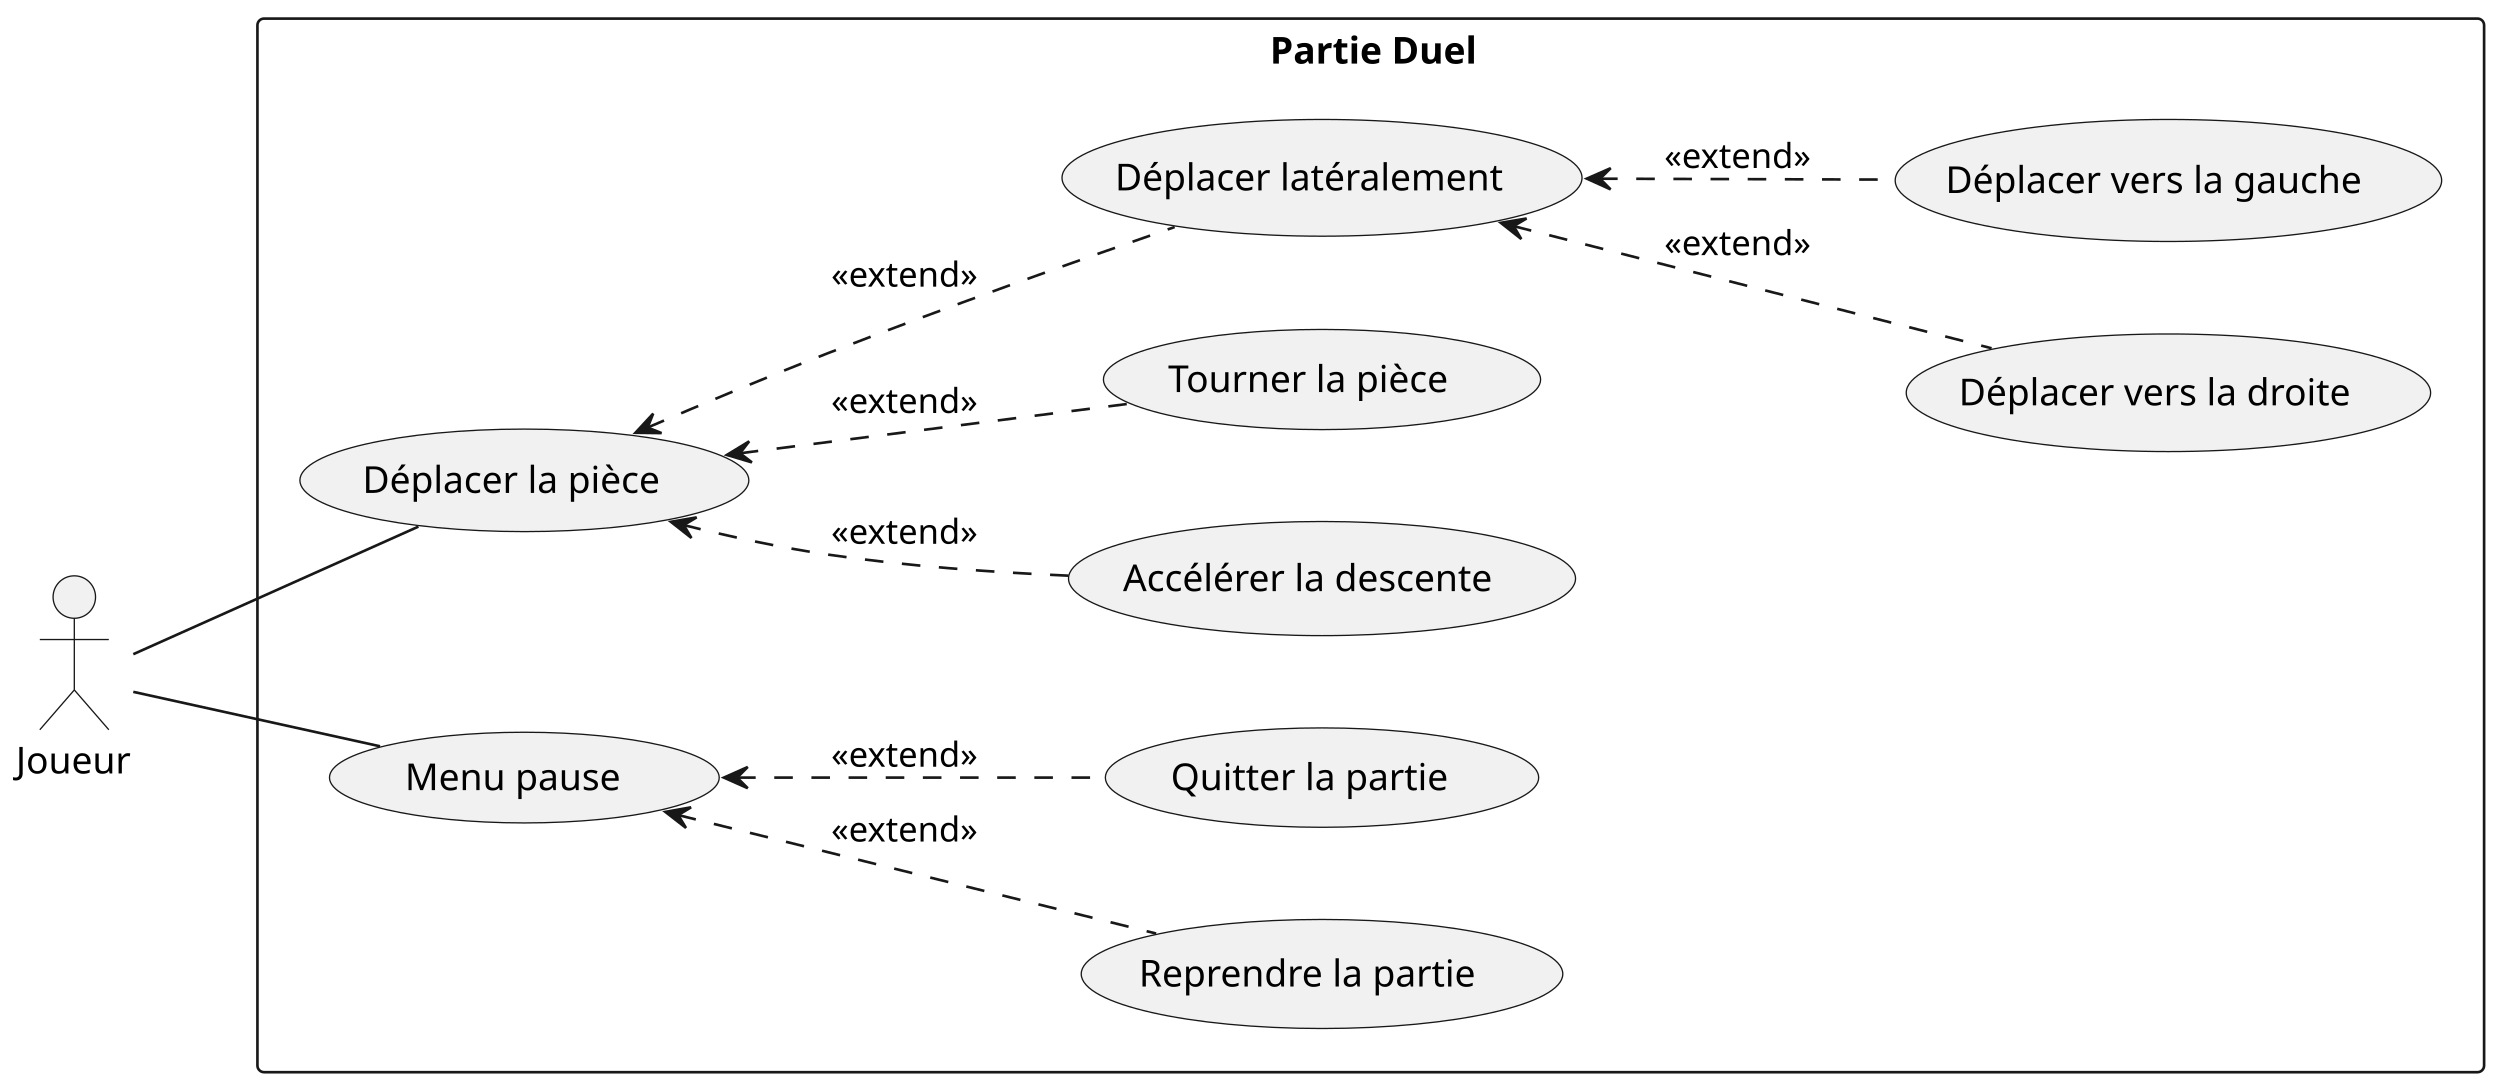
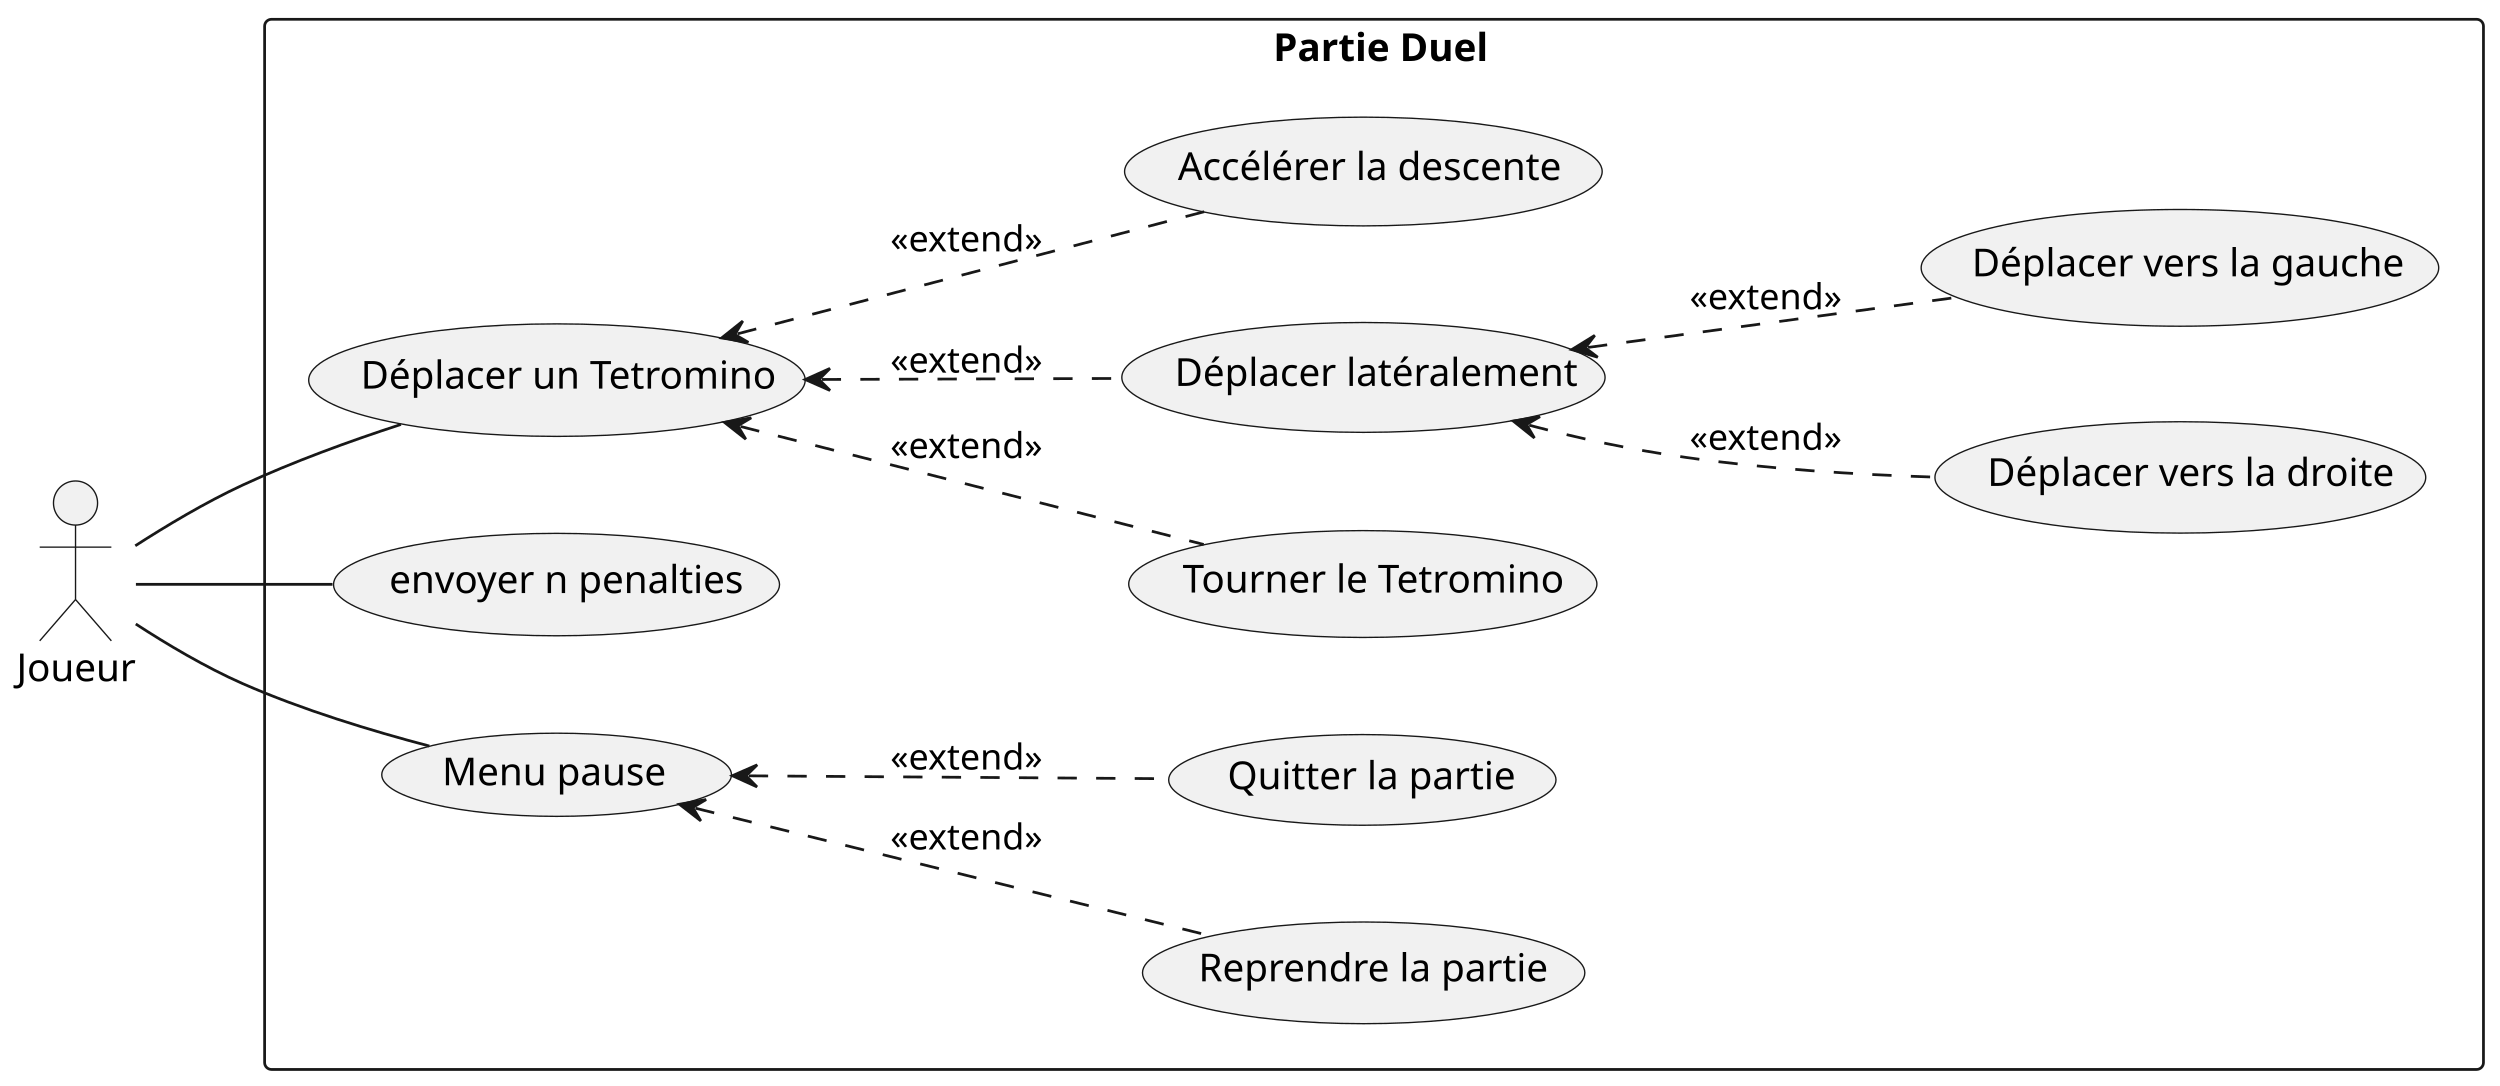
- <svg xmlns="http://www.w3.org/2000/svg" contentStyleType="text/css" height="410px" preserveAspectRatio="none" style="width:942px;height:410px;background:#FFFFFF;" version="1.1" viewBox="0 0 942 410" width="942px" zoomAndPan="magnify">
+ <svg xmlns="http://www.w3.org/2000/svg" contentStyleType="text/css" height="394px" preserveAspectRatio="none" style="width:907px;height:394px;background:#FFFFFF;" version="1.1" viewBox="0 0 907 394" width="907px" zoomAndPan="magnify">
  <defs />
  <g>
    <g id="cluster_game">
-       <rect fill="none" height="397" rx="2.5" ry="2.5" style="stroke:#181818;stroke-width:1.0;" width="839.01" x="97" y="7" />
-       <text fill="#000000" font-family="sans-serif" font-size="14" font-weight="bold" lengthAdjust="spacing" textLength="76" x="478.505" y="23.966">Partie Duel</text>
+       <rect fill="none" height="381" rx="2.5" ry="2.5" style="stroke:#181818;stroke-width:1;" width="805" x="96" y="7" />
+       <text fill="#000000" font-family="sans-serif" font-size="14" font-weight="bold" lengthAdjust="spacing" textLength="73.138" x="461.931" y="22.132">Partie Duel</text>
    </g>
    <g id="elem_move_piece">
-       <ellipse cx="197.584" cy="180.997" fill="#F1F1F1" rx="84.584" ry="19.317" style="stroke:#181818;stroke-width:0.5;" />
-       <text fill="#000000" font-family="sans-serif" font-size="14" lengthAdjust="spacing" textLength="116" x="136.584" y="185.73">Déplacer la pièce</text>
+       <ellipse cx="202.061" cy="137.912" fill="#F1F1F1" rx="90.061" ry="20.412" style="stroke:#181818;stroke-width:0.5;" />
+       <text fill="#000000" font-family="sans-serif" font-size="14" lengthAdjust="spacing" textLength="142.399" x="130.861" y="140.995">Déplacer un Tetromino</text>
    </g>
    <g id="elem_rotate_piece">
-       <ellipse cx="498.136" cy="143.003" fill="#F1F1F1" rx="82.366" ry="18.873" style="stroke:#181818;stroke-width:0.5;" />
-       <text fill="#000000" font-family="sans-serif" font-size="14" lengthAdjust="spacing" textLength="110" x="440.136" y="147.736">Tourner la pièce</text>
+       <ellipse cx="494.426" cy="211.885" fill="#F1F1F1" rx="84.926" ry="19.385" style="stroke:#181818;stroke-width:0.5;" />
+       <text fill="#000000" font-family="sans-serif" font-size="14" lengthAdjust="spacing" textLength="130.717" x="429.067" y="214.968">Tourner le Tetromino</text>
+     </g>
+     <g id="elem_throw_penalty">
+       <ellipse cx="201.907" cy="212.082" fill="#F1F1F1" rx="80.907" ry="18.581" style="stroke:#181818;stroke-width:0.5;" />
+       <text fill="#000000" font-family="sans-serif" font-size="14" lengthAdjust="spacing" textLength="121.413" x="141.201" y="215.164">envoyer n penalties</text>
    </g>
    <g id="elem_lateral_movement">
-       <ellipse cx="498.138" cy="67.004" fill="#F1F1F1" rx="97.968" ry="21.994" style="stroke:#181818;stroke-width:0.5;" />
-       <text fill="#000000" font-family="sans-serif" font-size="14" lengthAdjust="spacing" textLength="150" x="420.138" y="71.737">Déplacer latéralement</text>
+       <ellipse cx="494.658" cy="136.931" fill="#F1F1F1" rx="87.658" ry="19.931" style="stroke:#181818;stroke-width:0.5;" />
+       <text fill="#000000" font-family="sans-serif" font-size="14" lengthAdjust="spacing" textLength="136.958" x="426.179" y="140.014">Déplacer latéralement</text>
    </g>
    <g id="elem_increase_descent">
-       <ellipse cx="498.14" cy="218.004" fill="#F1F1F1" rx="95.52" ry="21.504" style="stroke:#181818;stroke-width:0.5;" />
-       <text fill="#000000" font-family="sans-serif" font-size="14" lengthAdjust="spacing" textLength="144" x="423.14" y="222.737">Accélérer la descente</text>
+       <ellipse cx="494.634" cy="62.227" fill="#F1F1F1" rx="86.634" ry="19.727" style="stroke:#181818;stroke-width:0.5;" />
+       <text fill="#000000" font-family="sans-serif" font-size="14" lengthAdjust="spacing" textLength="134.627" x="427.321" y="65.309">Accélérer la descente</text>
    </g>
    <g id="elem_move_right">
-       <ellipse cx="817.061" cy="147.998" fill="#F1F1F1" rx="98.791" ry="22.158" style="stroke:#181818;stroke-width:0.5;" />
-       <text fill="#000000" font-family="sans-serif" font-size="14" lengthAdjust="spacing" textLength="152" x="738.061" y="152.731">Déplacer vers la droite</text>
+       <ellipse cx="791.026" cy="173.205" fill="#F1F1F1" rx="89.026" ry="20.205" style="stroke:#181818;stroke-width:0.5;" />
+       <text fill="#000000" font-family="sans-serif" font-size="14" lengthAdjust="spacing" textLength="140.061" x="720.995" y="176.288">Déplacer vers la droite</text>
    </g>
    <g id="elem_move_left">
-       <ellipse cx="817.064" cy="68.001" fill="#F1F1F1" rx="102.954" ry="22.991" style="stroke:#181818;stroke-width:0.5;" />
-       <text fill="#000000" font-family="sans-serif" font-size="14" lengthAdjust="spacing" textLength="162" x="733.064" y="72.734">Déplacer vers la gauche</text>
+       <ellipse cx="790.883" cy="97.177" fill="#F1F1F1" rx="93.883" ry="21.177" style="stroke:#181818;stroke-width:0.5;" />
+       <text fill="#000000" font-family="sans-serif" font-size="14" lengthAdjust="spacing" textLength="150.972" x="715.397" y="100.259">Déplacer vers la gauche</text>
    </g>
    <g id="elem_pause_menu">
-       <ellipse cx="197.577" cy="292.995" fill="#F1F1F1" rx="73.427" ry="17.085" style="stroke:#181818;stroke-width:0.5;" />
-       <text fill="#000000" font-family="sans-serif" font-size="14" lengthAdjust="spacing" textLength="84" x="152.577" y="297.728">Menu pause</text>
+       <ellipse cx="201.939" cy="281.088" fill="#F1F1F1" rx="63.439" ry="15.088" style="stroke:#181818;stroke-width:0.5;" />
+       <text fill="#000000" font-family="sans-serif" font-size="14" lengthAdjust="spacing" textLength="77.055" x="160.412" y="284.904">Menu pause</text>
    </g>
    <g id="elem_resume_game">
-       <ellipse cx="498.136" cy="366.995" fill="#F1F1F1" rx="90.726" ry="20.545" style="stroke:#181818;stroke-width:0.5;" />
-       <text fill="#000000" font-family="sans-serif" font-size="14" lengthAdjust="spacing" textLength="132" x="429.136" y="371.728">Reprendre la partie</text>
+       <ellipse cx="494.738" cy="352.948" fill="#F1F1F1" rx="80.238" ry="18.448" style="stroke:#181818;stroke-width:0.5;" />
+       <text fill="#000000" font-family="sans-serif" font-size="14" lengthAdjust="spacing" textLength="119.848" x="434.814" y="356.03">Reprendre la partie</text>
    </g>
    <g id="elem_quit_game">
-       <ellipse cx="498.138" cy="292.998" fill="#F1F1F1" rx="81.638" ry="18.728" style="stroke:#181818;stroke-width:0.5;" />
-       <text fill="#000000" font-family="sans-serif" font-size="14" lengthAdjust="spacing" textLength="108" x="441.138" y="297.731">Quitter la partie</text>
+       <ellipse cx="494.256" cy="282.951" fill="#F1F1F1" rx="70.256" ry="16.451" style="stroke:#181818;stroke-width:0.5;" />
+       <text fill="#000000" font-family="sans-serif" font-size="14" lengthAdjust="spacing" textLength="95.71" x="445.33" y="286.32">Quitter la partie</text>
    </g>
    <g id="elem_player">
-       <ellipse cx="28" cy="224.97" fill="#F1F1F1" rx="8" ry="8" style="stroke:#181818;stroke-width:0.5;" />
-       <path d="M28,232.97 L28,259.97 M15,240.97 L41,240.97 M28,259.97 L15,274.97 M28,259.97 L41,274.97 " fill="none" style="stroke:#181818;stroke-width:0.5;" />
-       <text fill="#000000" font-family="sans-serif" font-size="14" lengthAdjust="spacing" textLength="44" x="6" y="291.436">Joueur</text>
+       <ellipse cx="27.403" cy="182.5" fill="#F1F1F1" rx="8" ry="8" style="stroke:#181818;stroke-width:0.5;" />
+       <path d="M27.403,190.5 L27.403,217.5 M14.403,198.5 L40.403,198.5 M27.403,217.5 L14.403,232.5 M27.403,217.5 L40.403,232.5 " fill="none" style="stroke:#181818;stroke-width:0.5;" />
+       <text fill="#000000" font-family="sans-serif" font-size="14" lengthAdjust="spacing" textLength="42.807" x="6" y="247.132">Joueur</text>
    </g>
    <g id="link_player_move_piece">
-       <path d="M50.22,246.5 C77.18,234.44 124.19,213.4 157.66,198.42 " fill="none" id="player-move_piece" style="stroke:#181818;stroke-width:1.0;" />
+       <path d="M49.08,198.01 C60.27,190.8 74.53,182.25 88,176 C106.21,167.55 126.85,160.05 145.45,153.99 " fill="none" id="player-move_piece" style="stroke:#181818;stroke-width:1;" />
    </g>
    <g id="link_player_pause_menu">
-       <path d="M50.22,260.69 C73.48,265.82 111.66,274.25 143.2,281.21 " fill="none" id="player-pause_menu" style="stroke:#181818;stroke-width:1.0;" />
+       <path d="M49.26,226.39 C60.37,233.62 74.52,242.07 88,248 C109.61,257.5 134.72,265.14 155.78,270.67 " fill="none" id="player-pause_menu" style="stroke:#181818;stroke-width:1;" />
+     </g>
+     <g id="link_player_throw_penalty">
+       <path d="M49.31,212 C67.23,212 94.3,212 120.63,212 " fill="none" id="player-throw_penalty" style="stroke:#181818;stroke-width:1;" />
    </g>
    <g id="link_move_piece_lateral_movement">
-       <path d="M243.77,161.2 C264.5,152.3 289.47,141.84 312.17,133 C355.7,116.05 405.61,98.34 442.61,85.54 " fill="none" id="move_piece-backto-lateral_movement" style="stroke:#181818;stroke-width:1.0;stroke-dasharray:7.0,7.0;" />
-       <polygon fill="#181818" points="239.43,163.07,249.278,163.19,244.024,161.095,246.119,155.841,239.43,163.07" style="stroke:#181818;stroke-width:1.0;" />
-       <text fill="#000000" font-family="sans-serif" font-size="13" lengthAdjust="spacing" textLength="56" x="313.17" y="108.007">«extend»</text>
+       <path d="M298.13,137.67 C334.49,137.55 370.4,137.42 406.53,137.3 " fill="none" id="move_piece-backto-lateral_movement" style="stroke:#181818;stroke-width:1;stroke-dasharray:7.0,7.0;" />
+       <polygon fill="#181818" points="292.13,137.69,301.143,141.66,297.13,137.673,301.117,133.66,292.13,137.69" style="stroke:#181818;stroke-width:1;" />
+       <text fill="#000000" font-family="sans-serif" font-size="13" lengthAdjust="spacing" textLength="53.492" x="323" y="135.194">«extend»</text>
    </g>
    <g id="link_move_piece_increase_descent">
-       <path d="M257.2,197.74 C274.74,202.13 294.11,206.36 312.17,209 C341.43,213.28 373.55,215.64 402.7,216.92 " fill="none" id="move_piece-backto-increase_descent" style="stroke:#181818;stroke-width:1.0;stroke-dasharray:7.0,7.0;" />
-       <polygon fill="#181818" points="252.79,196.62,260.534,202.705,257.637,197.846,262.496,194.949,252.79,196.62" style="stroke:#181818;stroke-width:1.0;" />
-       <text fill="#000000" font-family="sans-serif" font-size="13" lengthAdjust="spacing" textLength="56" x="313.17" y="204.897">«extend»</text>
+       <path d="M267.595,121.102 C318.825,107.702 386.81,89.91 437.27,76.71 " fill="none" id="move_piece-backto-increase_descent" style="stroke:#181818;stroke-width:1;stroke-dasharray:7.0,7.0;" />
+       <polygon fill="#181818" points="261.79,122.62,271.509,124.212,266.627,121.355,269.485,116.473,261.79,122.62" style="stroke:#181818;stroke-width:1;" />
+       <text fill="#000000" font-family="sans-serif" font-size="13" lengthAdjust="spacing" textLength="53.492" x="323" y="91.194">«extend»</text>
    </g>
    <g id="link_move_piece_rotate_piece">
-       <path d="M278.74,170.8 C324.36,164.99 381.04,157.78 425.22,152.15 " fill="none" id="move_piece-backto-rotate_piece" style="stroke:#181818;stroke-width:1.0;stroke-dasharray:7.0,7.0;" />
-       <polygon fill="#181818" points="273.88,171.42,283.32,174.229,278.839,170.777,282.291,166.296,273.88,171.42" style="stroke:#181818;stroke-width:1.0;" />
-       <text fill="#000000" font-family="sans-serif" font-size="13" lengthAdjust="spacing" textLength="56" x="313.17" y="155.617">«extend»</text>
+       <path d="M268.654,154.721 C319.644,167.711 386.6,184.77 436.7,197.53 " fill="none" id="move_piece-backto-rotate_piece" style="stroke:#181818;stroke-width:1;stroke-dasharray:7.0,7.0;" />
+       <polygon fill="#181818" points="262.84,153.24,270.574,159.338,267.685,154.474,272.549,151.586,262.84,153.24" style="stroke:#181818;stroke-width:1;" />
+       <text fill="#000000" font-family="sans-serif" font-size="13" lengthAdjust="spacing" textLength="53.492" x="323" y="166.194">«extend»</text>
    </g>
    <g id="link_lateral_movement_move_right">
-       <path d="M570.18,85.16 C624.16,98.95 697.83,117.78 750.43,131.23 " fill="none" id="lateral_movement-backto-move_right" style="stroke:#181818;stroke-width:1.0;stroke-dasharray:7.0,7.0;" />
-       <polygon fill="#181818" points="565.5,83.96,573.227,90.066,570.344,85.2,575.211,82.316,565.5,83.96" style="stroke:#181818;stroke-width:1.0;" />
-       <text fill="#000000" font-family="sans-serif" font-size="13" lengthAdjust="spacing" textLength="56" x="627.1" y="96.137">«extend»</text>
+       <path d="M554.794,154.269 C574.434,159.409 591.16,163.03 612,166 C641.09,170.15 673.1,172.18 701.86,173.1 " fill="none" id="lateral_movement-backto-move_right" style="stroke:#181818;stroke-width:1;stroke-dasharray:7.0,7.0;" />
+       <polygon fill="#181818" points="548.99,152.75,556.684,158.898,553.827,154.016,558.71,151.159,548.99,152.75" style="stroke:#181818;stroke-width:1;" />
+       <text fill="#000000" font-family="sans-serif" font-size="13" lengthAdjust="spacing" textLength="53.492" x="613" y="163.194">«extend»</text>
    </g>
    <g id="link_lateral_movement_move_left">
-       <path d="M602.53,67.33 C638.22,67.44 678.18,67.56 713.78,67.68 " fill="none" id="lateral_movement-backto-move_left" style="stroke:#181818;stroke-width:1.0;stroke-dasharray:7.0,7.0;" />
-       <polygon fill="#181818" points="597.89,67.31,606.867,71.361,602.89,67.339,606.913,63.361,597.89,67.31" style="stroke:#181818;stroke-width:1.0;" />
-       <text fill="#000000" font-family="sans-serif" font-size="13" lengthAdjust="spacing" textLength="56" x="627.1" y="63.307">«extend»</text>
+       <path d="M576.146,126.044 C618.916,120.244 666.63,113.76 710.22,107.84 " fill="none" id="lateral_movement-backto-move_left" style="stroke:#181818;stroke-width:1;stroke-dasharray:7.0,7.0;" />
+       <polygon fill="#181818" points="570.2,126.85,579.656,129.604,575.155,126.178,578.581,121.677,570.2,126.85" style="stroke:#181818;stroke-width:1;" />
+       <text fill="#000000" font-family="sans-serif" font-size="13" lengthAdjust="spacing" textLength="53.492" x="613" y="112.194">«extend»</text>
    </g>
    <g id="link_pause_menu_resume_game">
-       <path d="M255.39,307.08 C306.92,319.85 382.7,338.64 435.64,351.76 " fill="none" id="pause_menu-backto-resume_game" style="stroke:#181818;stroke-width:1.0;stroke-dasharray:7.0,7.0;" />
-       <polygon fill="#181818" points="250.7,305.92,258.478,311.962,255.554,307.119,260.397,304.195,250.7,305.92" style="stroke:#181818;stroke-width:1.0;" />
-       <text fill="#000000" font-family="sans-serif" font-size="13" lengthAdjust="spacing" textLength="56" x="313.17" y="317.097">«extend»</text>
+       <path d="M252.314,293.224 C303.754,305.974 383.59,325.76 439.3,339.57 " fill="none" id="pause_menu-backto-resume_game" style="stroke:#181818;stroke-width:1;stroke-dasharray:7.0,7.0;" />
+       <polygon fill="#181818" points="246.49,291.78,254.263,297.828,251.343,292.983,256.188,290.063,246.49,291.78" style="stroke:#181818;stroke-width:1;" />
+       <text fill="#000000" font-family="sans-serif" font-size="13" lengthAdjust="spacing" textLength="53.492" x="323" y="308.194">«extend»</text>
    </g>
    <g id="link_pause_menu_quit_game">
-       <path d="M277.74,293 C320.51,293 373.22,293 416.26,293 " fill="none" id="pause_menu-backto-quit_game" style="stroke:#181818;stroke-width:1.0;stroke-dasharray:7.0,7.0;" />
-       <polygon fill="#181818" points="272.75,293,281.75,297,277.75,293,281.75,289,272.75,293" style="stroke:#181818;stroke-width:1.0;" />
-       <text fill="#000000" font-family="sans-serif" font-size="13" lengthAdjust="spacing" textLength="56" x="313.17" y="288.897">«extend»</text>
+       <path d="M271.68,281.471 C318.21,281.791 375.68,282.19 423.81,282.52 " fill="none" id="pause_menu-backto-quit_game" style="stroke:#181818;stroke-width:1;stroke-dasharray:7.0,7.0;" />
+       <polygon fill="#181818" points="265.68,281.43,274.652,285.492,270.68,281.464,274.707,277.492,265.68,281.43" style="stroke:#181818;stroke-width:1;" />
+       <text fill="#000000" font-family="sans-serif" font-size="13" lengthAdjust="spacing" textLength="53.492" x="323" y="279.194">«extend»</text>
    </g>
  </g>
</svg>
